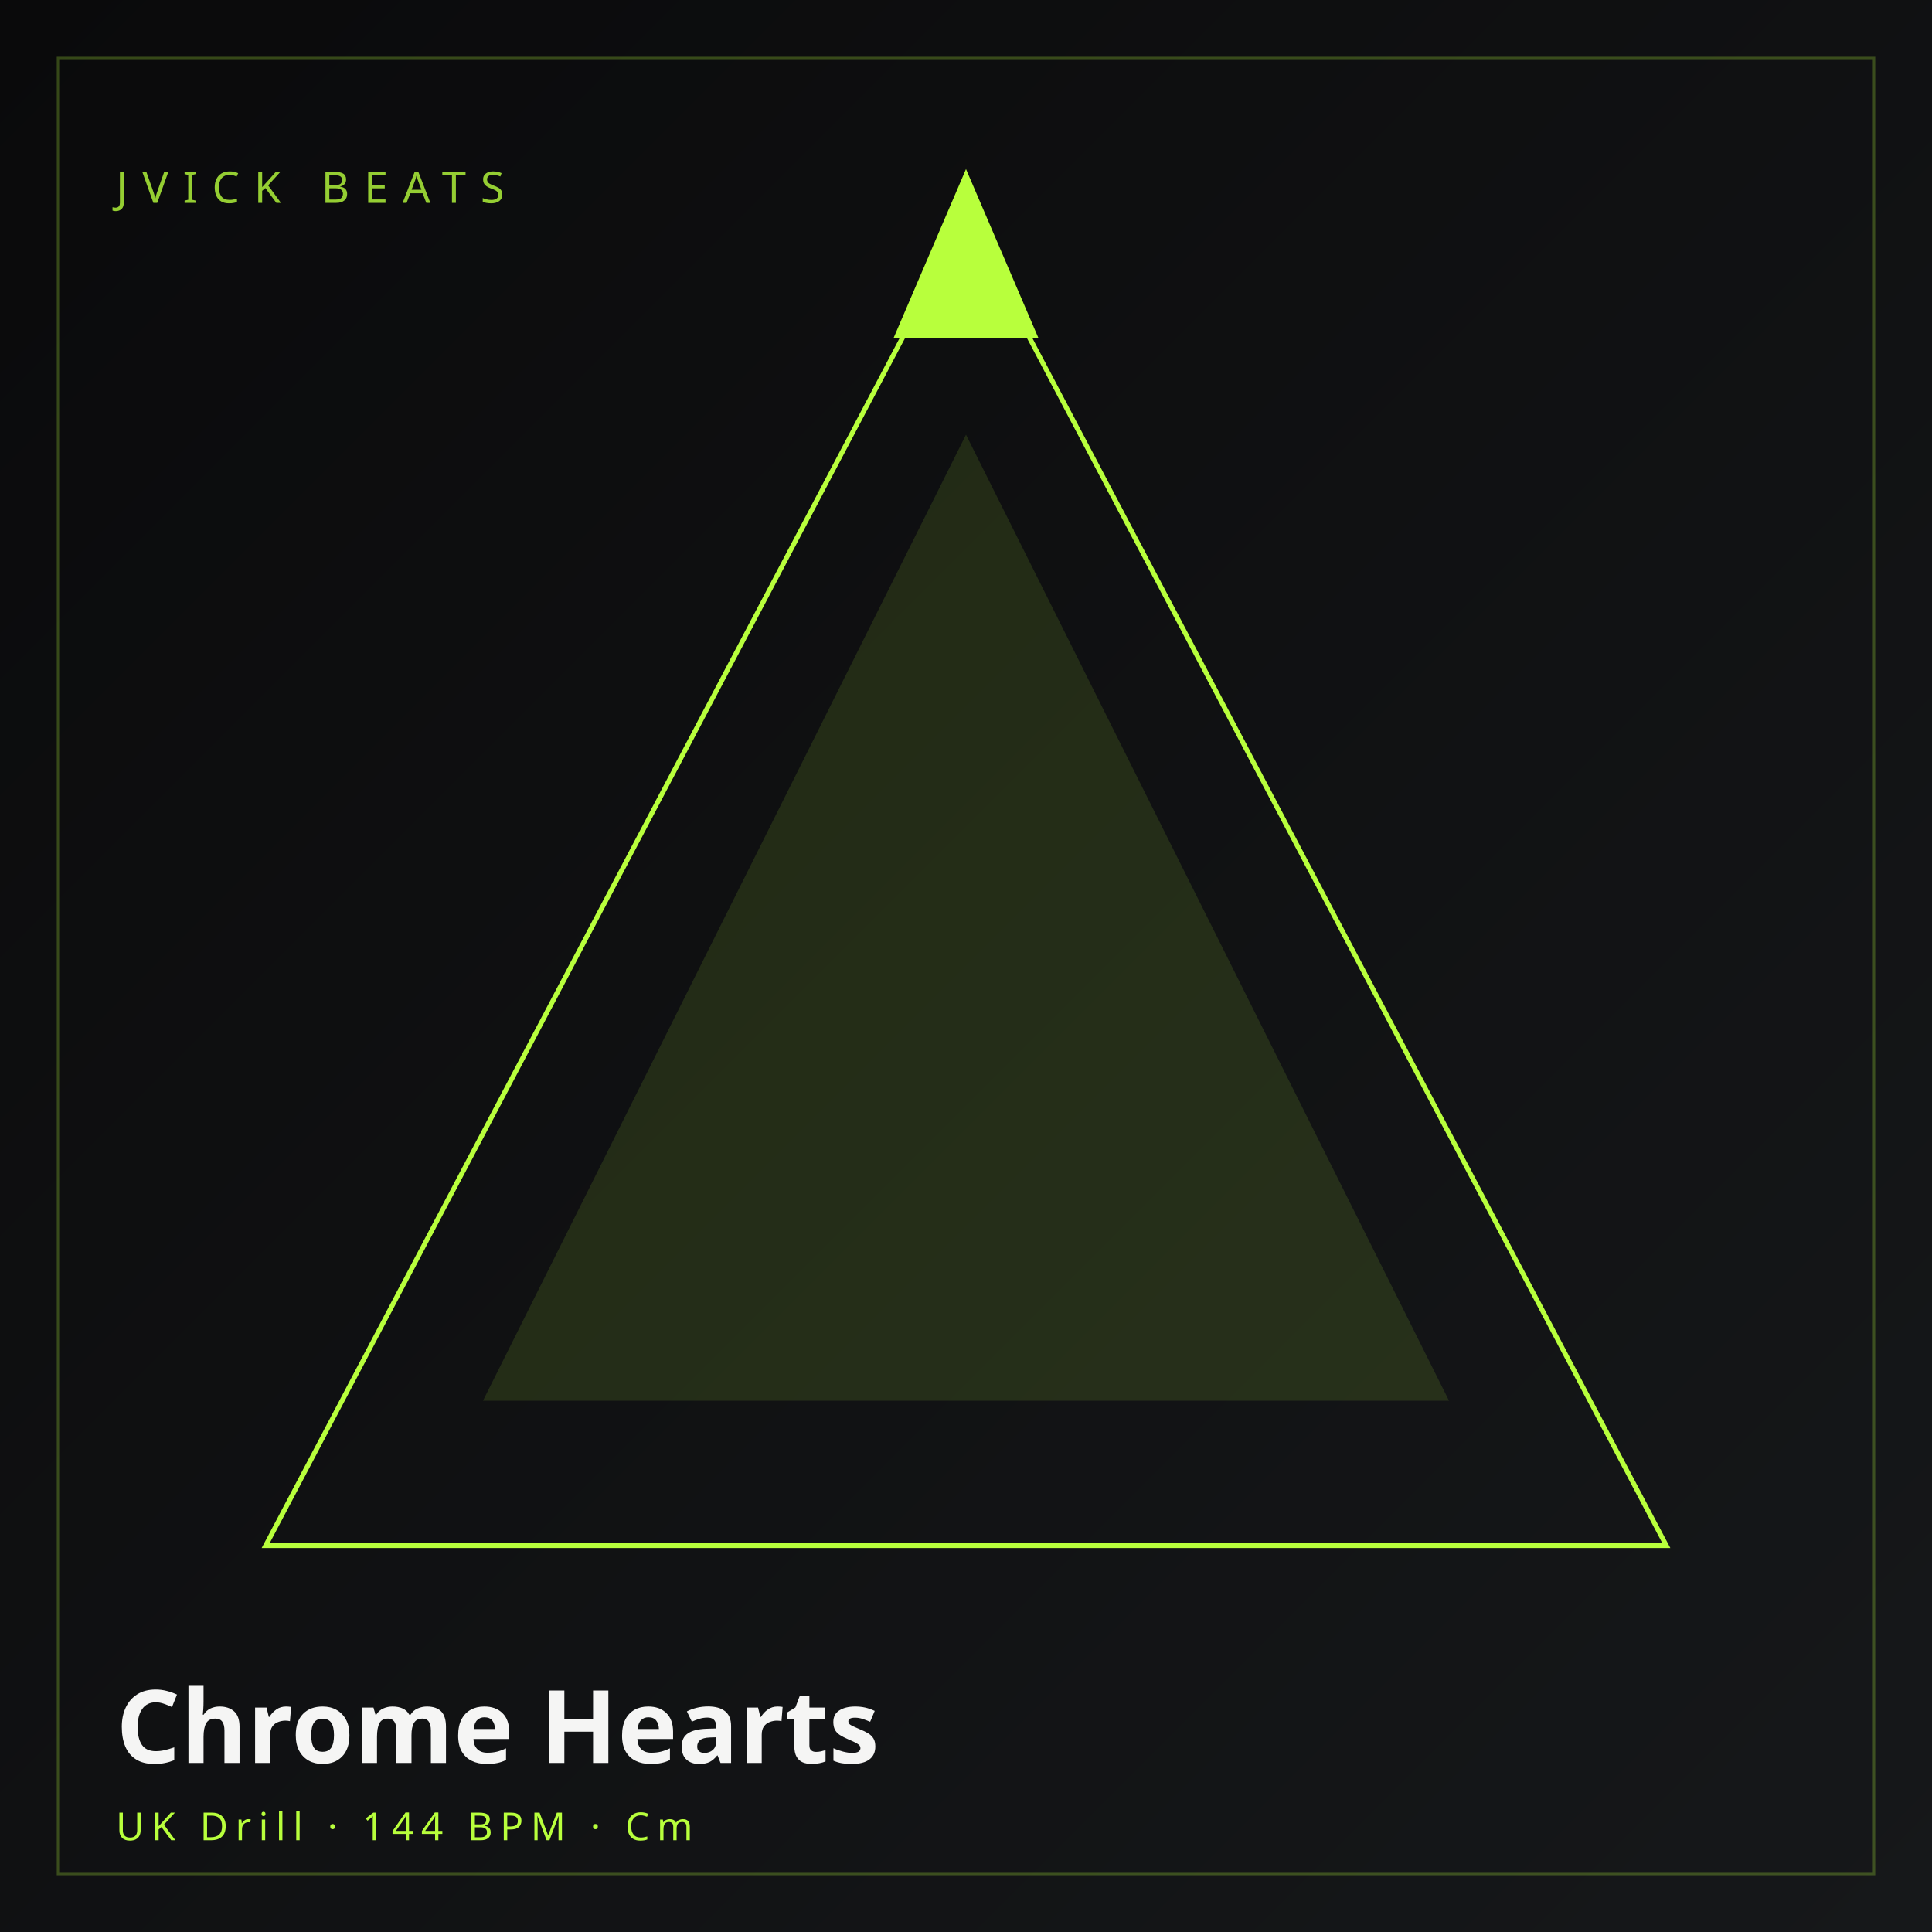
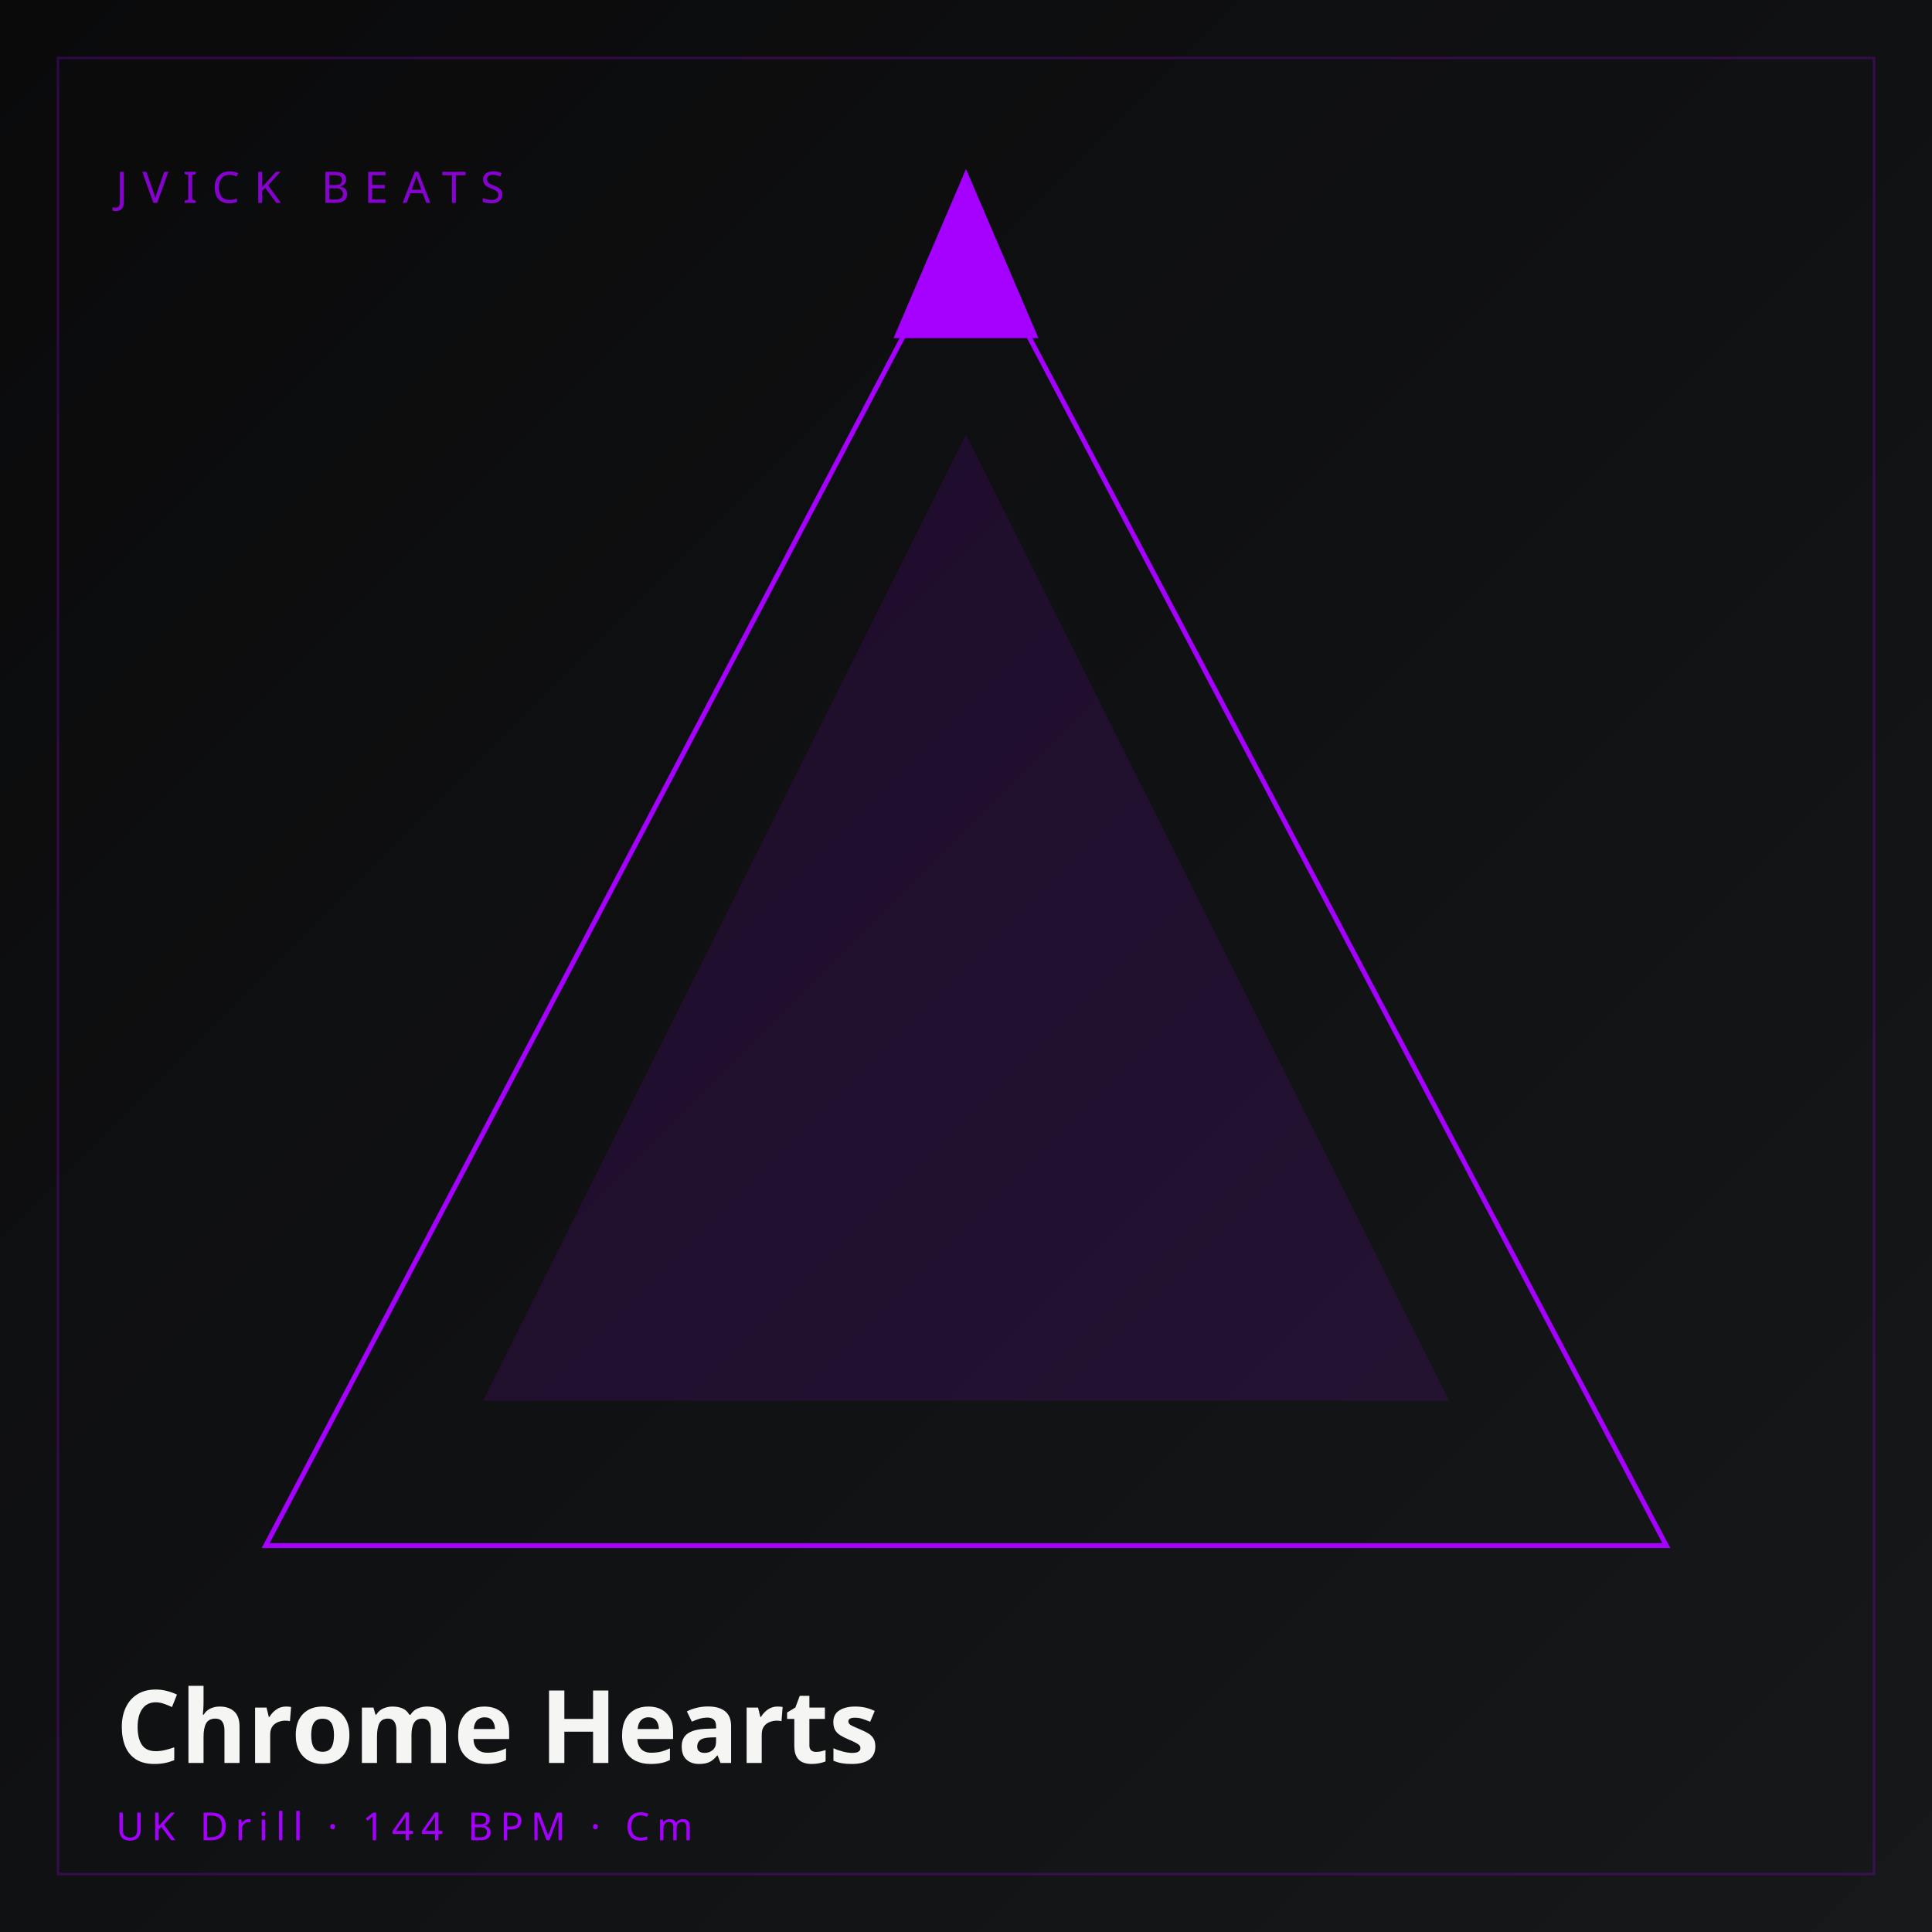
<svg xmlns="http://www.w3.org/2000/svg" viewBox="0 0 800 800" width="800" height="800">
  <defs>
    <linearGradient id="bg" x1="0" y1="0" x2="1" y2="1">
      <stop offset="0%" stop-color="#0a0a0b" />
      <stop offset="100%" stop-color="#16181a" />
    </linearGradient>
  </defs>
  <rect width="800" height="800" fill="url(#bg)" />
-   <rect x="24" y="24" width="752" height="752" fill="none" stroke="#b8ff3c" stroke-width="1" opacity="0.25" />
-   <polygon points="400,90 690,640 110,640" fill="none" stroke="#b8ff3c" stroke-width="2" />
-   <polygon points="400,180 600,580 200,580" fill="#b8ff3c" opacity="0.12" />
-   <polygon points="400,70 430,140 370,140" fill="#b8ff3c" />
-   <text x="48" y="84" fill="#b8ff3c" font-family="ui-sans-serif, system-ui, sans-serif" font-size="18" letter-spacing="6" opacity="0.8">JVICK BEATS</text>
+   <rect x="24" y="24" width="752" height="752" fill="none" stroke="#A500FF" stroke-width="1" opacity="0.25" />
+   <polygon points="400,90 690,640 110,640" fill="none" stroke="#A500FF" stroke-width="2" />
+   <polygon points="400,180 600,580 200,580" fill="#A500FF" opacity="0.12" />
+   <polygon points="400,70 430,140 370,140" fill="#A500FF" />
+   <text x="48" y="84" fill="#A500FF" font-family="ui-sans-serif, system-ui, sans-serif" font-size="18" letter-spacing="6" opacity="0.8">JVICK BEATS</text>
  <text x="48" y="730" fill="#f5f5f4" font-family="ui-sans-serif, system-ui, sans-serif" font-size="42" font-weight="700">Chrome Hearts</text>
-   <text x="48" y="762" fill="#b8ff3c" font-family="ui-sans-serif, system-ui, sans-serif" font-size="16" letter-spacing="3">UK Drill  ·  144 BPM  ·  Cm</text>
+   <text x="48" y="762" fill="#A500FF" font-family="ui-sans-serif, system-ui, sans-serif" font-size="16" letter-spacing="3">UK Drill  ·  144 BPM  ·  Cm</text>
</svg>
